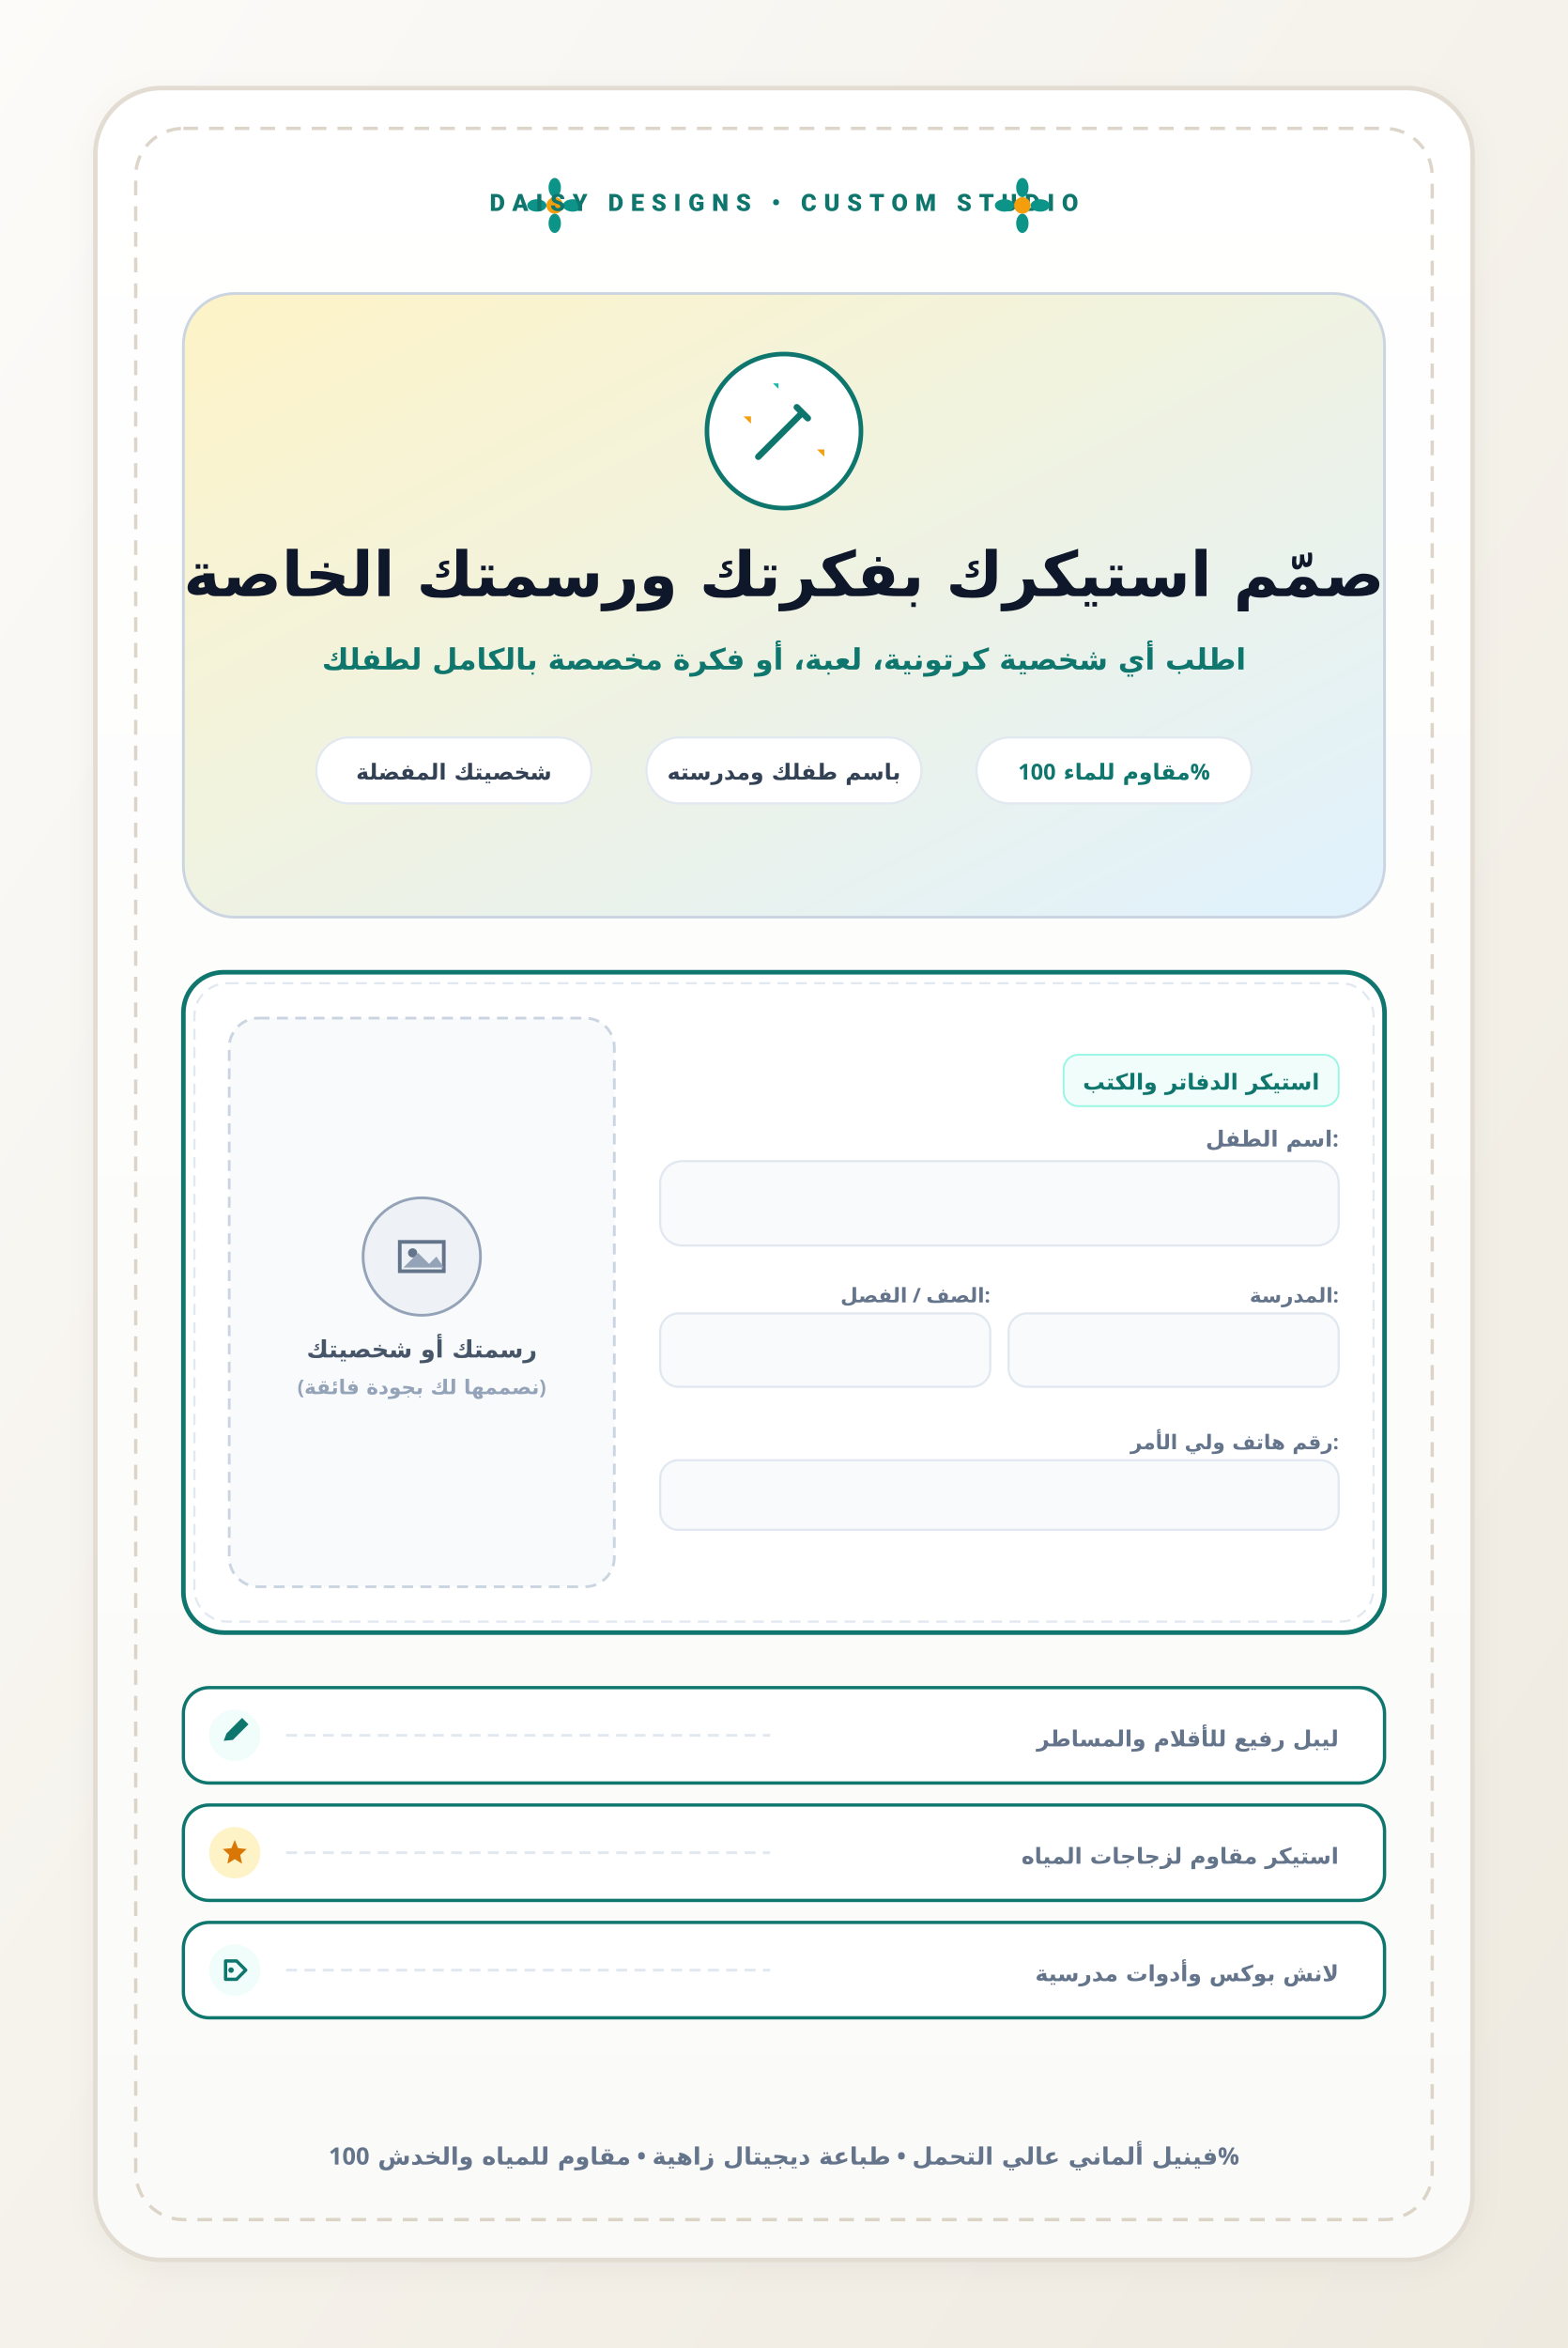
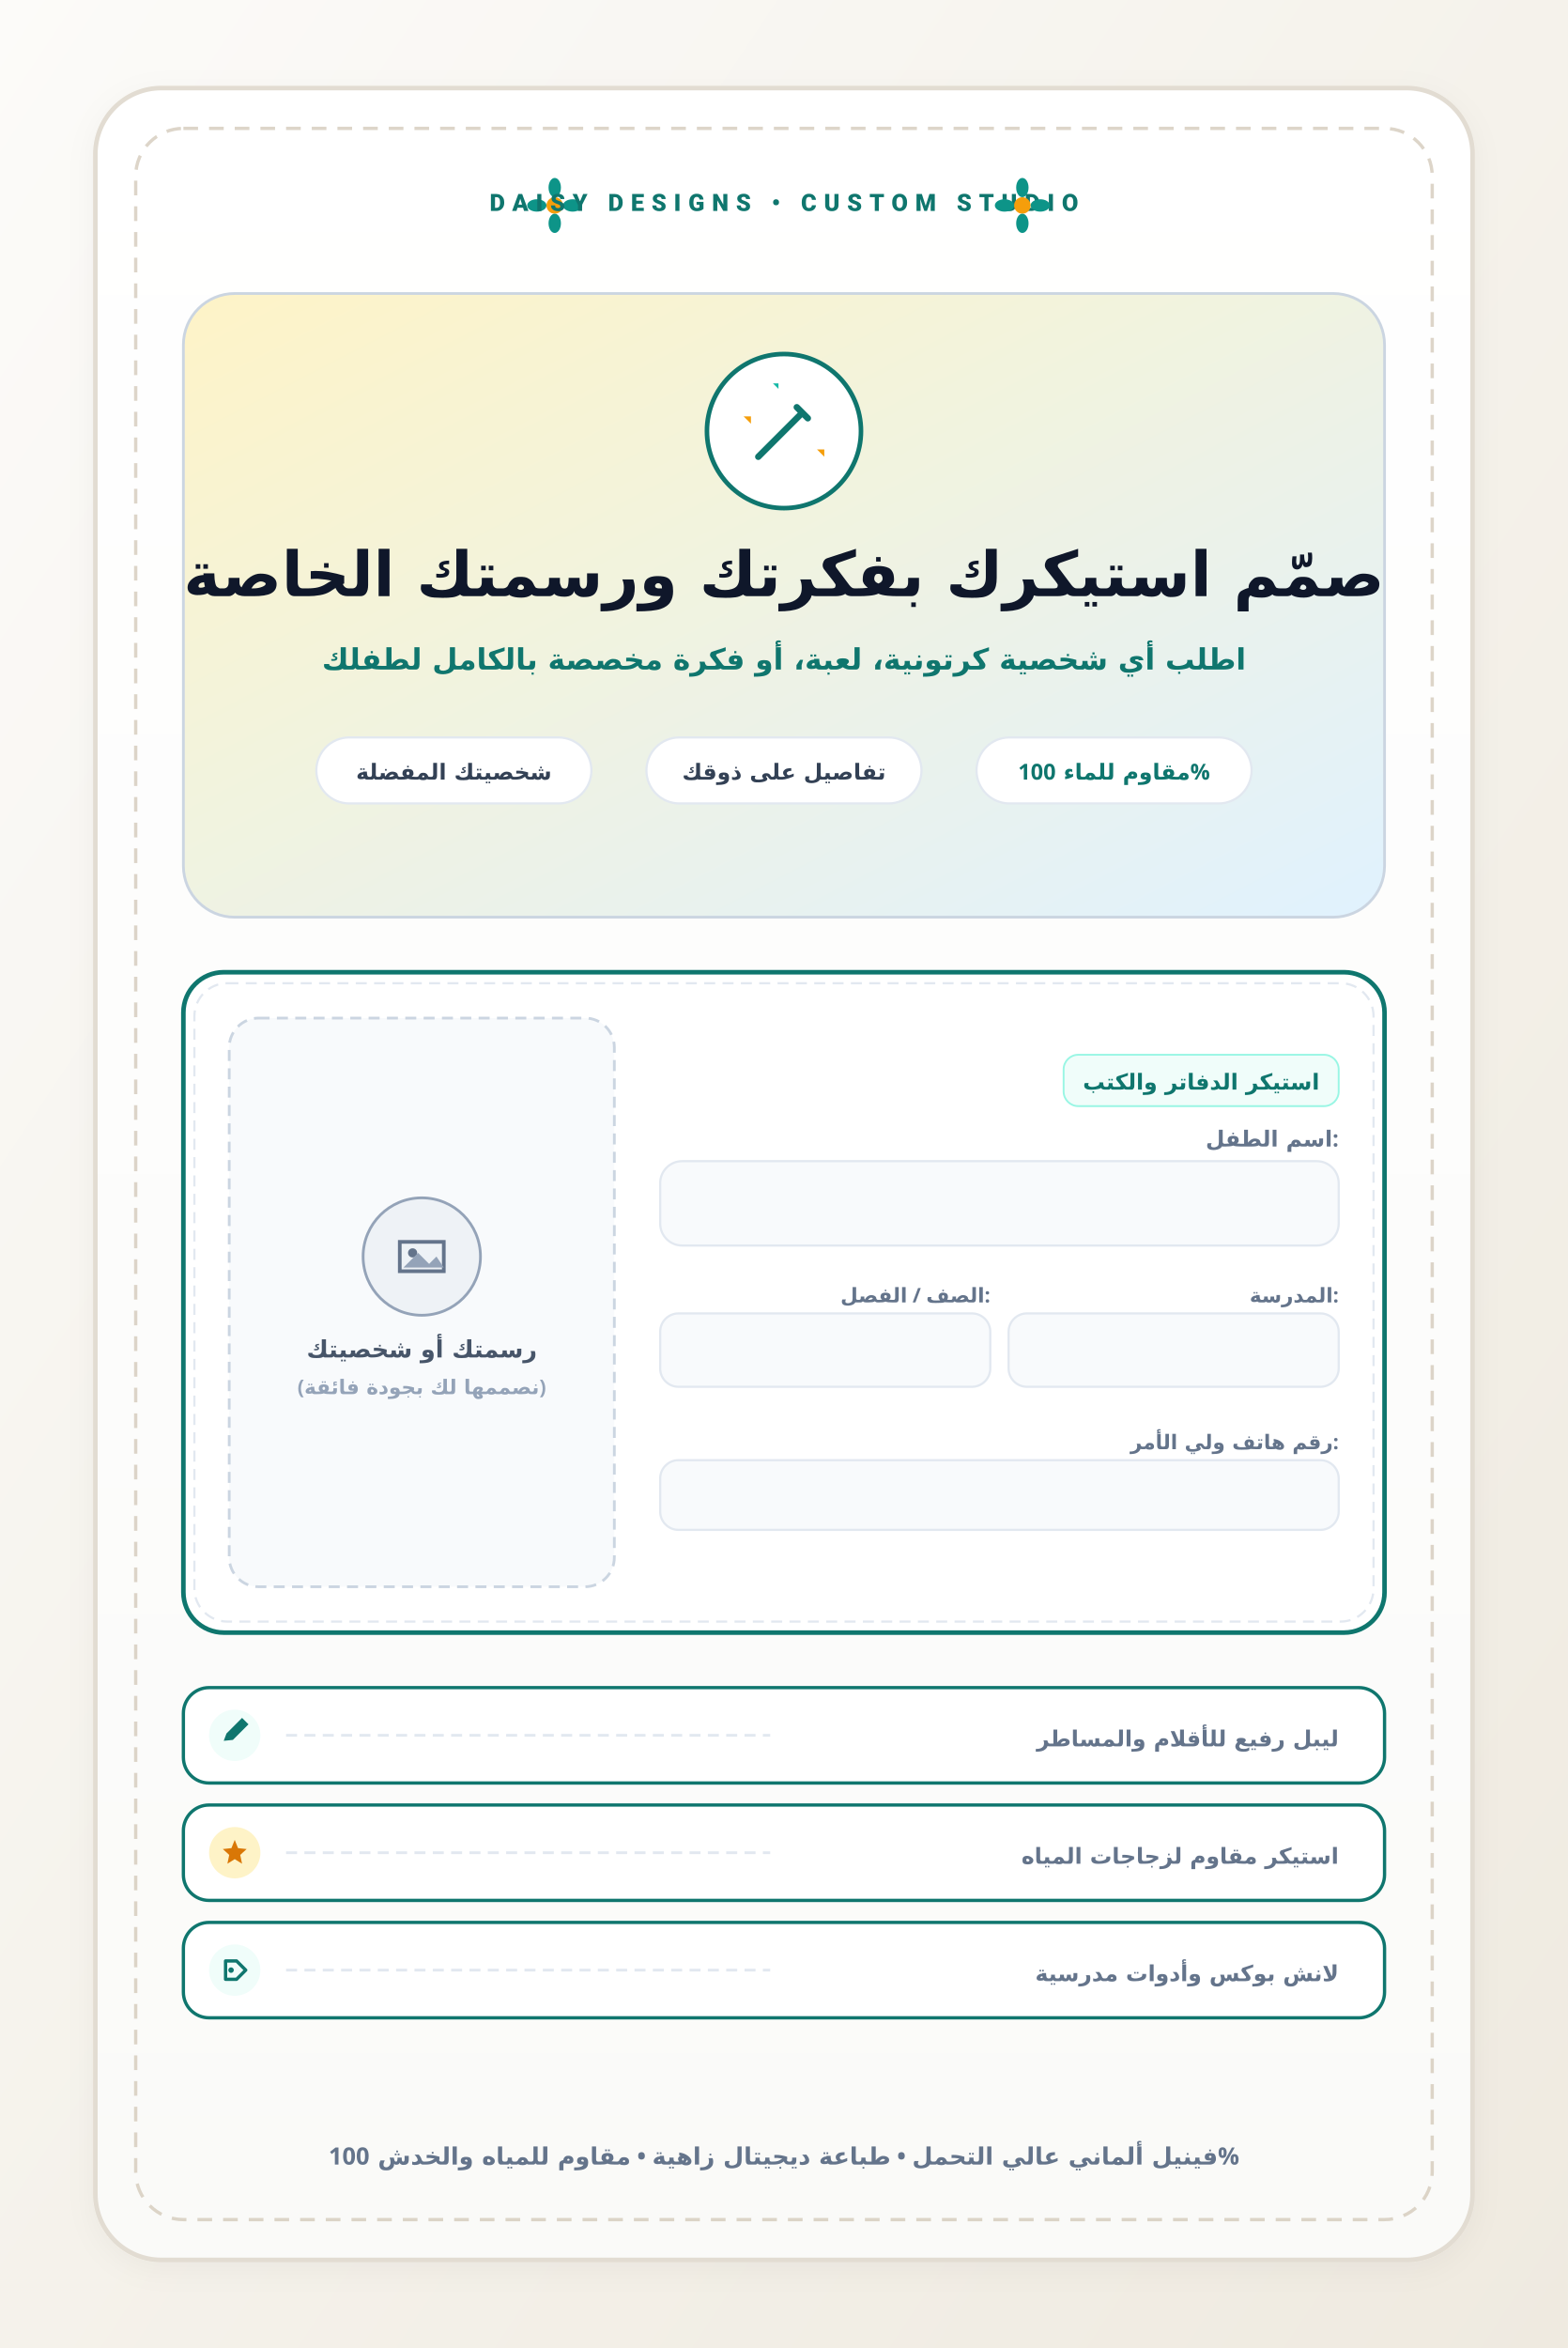
<svg xmlns="http://www.w3.org/2000/svg" viewBox="0 0 855 1280" width="855" height="1280">
  <defs>
    <linearGradient id="bgGrad" x1="0%" y1="0%" x2="100%" y2="100%">
      <stop offset="0%" stop-color="#FCFBF9" />
      <stop offset="50%" stop-color="#F5F2EB" />
      <stop offset="100%" stop-color="#EFEAE0" />
    </linearGradient>
    <linearGradient id="sheetGrad" x1="0%" y1="0%" x2="0%" y2="100%">
      <stop offset="0%" stop-color="#FFFFFF" />
      <stop offset="100%" stop-color="#FAFAF8" />
    </linearGradient>
    <linearGradient id="tealGrad" x1="0%" y1="0%" x2="100%" y2="100%">
      <stop offset="0%" stop-color="#0f766e" />
      <stop offset="100%" stop-color="#14b8a6" />
    </linearGradient>
    <linearGradient id="goldGrad" x1="0%" y1="0%" x2="100%" y2="100%">
      <stop offset="0%" stop-color="#d97706" />
      <stop offset="100%" stop-color="#f59e0b" />
    </linearGradient>
    <linearGradient id="badgeGrad" x1="0%" y1="0%" x2="100%" y2="100%">
      <stop offset="0%" stop-color="#fef3c7" />
      <stop offset="100%" stop-color="#e0f2fe" />
    </linearGradient>
    <filter id="cardShadow" x="-10%" y="-5%" width="120%" height="115%" filterUnits="userSpaceOnUse">
      <feDropShadow dx="0" dy="18" stdDeviation="22" flood-color="#1e293b" flood-opacity="0.08" />
      <feDropShadow dx="0" dy="4" stdDeviation="8" flood-color="#1e293b" flood-opacity="0.04" />
    </filter>
    <filter id="pillShadow" x="-10%" y="-10%" width="120%" height="125%" filterUnits="userSpaceOnUse">
      <feDropShadow dx="0" dy="6" stdDeviation="8" flood-color="#0f766e" flood-opacity="0.15" />
    </filter>
  </defs>
  <rect width="855" height="1280" fill="url(#bgGrad)" />
  <g opacity="0.35">
    <circle cx="100" cy="120" r="4" fill="#0f766e" />
    <circle cx="750" cy="140" r="5" fill="#f59e0b" />
    <circle cx="80" cy="650" r="3.5" fill="#f59e0b" />
    <circle cx="780" cy="850" r="4.5" fill="#0f766e" />
    <circle cx="120" cy="1180" r="4" fill="#f59e0b" />
    <circle cx="740" cy="1160" r="5" fill="#0f766e" />
  </g>
  <g filter="url(#cardShadow)">
    <rect x="52" y="48" width="751" height="1184" rx="36" fill="url(#sheetGrad)" stroke="#E2DCD2" stroke-width="2.5" />
  </g>
  <rect x="74" y="70" width="707" height="1140" rx="26" fill="none" stroke="#D1C7B7" stroke-width="1.8" stroke-dasharray="8 6" opacity="0.75" />
  <g transform="translate(427.5, 115)" text-anchor="middle">
    <g transform="translate(-140, -18) scale(0.75)">
      <circle cx="20" cy="20" r="6" fill="#F59E0B" />
      <ellipse cx="20" cy="7" rx="4.5" ry="7" fill="#0D9488" />
      <ellipse cx="20" cy="33" rx="4.5" ry="7" fill="#0D9488" />
      <ellipse cx="7" cy="20" rx="7" ry="4.5" fill="#0D9488" />
      <ellipse cx="33" cy="20" rx="7" ry="4.5" fill="#0D9488" />
    </g>
    <text font-family="system-ui, -apple-system, 'Segoe UI', Roboto, sans-serif" font-size="13" font-weight="800" fill="#0F766E" letter-spacing="4">
      DAISY DESIGNS • CUSTOM STUDIO
    </text>
    <g transform="translate(115, -18) scale(0.75)">
      <circle cx="20" cy="20" r="6" fill="#F59E0B" />
      <ellipse cx="20" cy="7" rx="4.5" ry="7" fill="#0D9488" />
      <ellipse cx="20" cy="33" rx="4.5" ry="7" fill="#0D9488" />
      <ellipse cx="7" cy="20" rx="7" ry="4.5" fill="#0D9488" />
      <ellipse cx="33" cy="20" rx="7" ry="4.5" fill="#0D9488" />
    </g>
  </g>
  <g transform="translate(100, 160)">
    <rect width="655" height="340" rx="28" fill="url(#badgeGrad)" stroke="#CBD5E1" stroke-width="1.5" />
    <g transform="translate(327.5, 75)">
      <circle cx="0" cy="0" r="42" fill="#FFFFFF" stroke="#0F766E" stroke-width="2.5" />
      <path d="M-14 14 L10 -10 M7 -13 L13 -7" stroke="#0F766E" stroke-width="3.5" stroke-linecap="round" />
      <path d="M-22 -8 L-18 -8 L-18 -12 L-18 -8 L-14 -8 L-18 -8 L-18 -4 Z" fill="#F59E0B" />
      <path d="M18 10 L22 10 L22 6 L22 10 L26 10 L22 10 L22 14 Z" fill="#F59E0B" />
      <path d="M-6 -26 L-3 -26 L-3 -29 L-3 -26 L0 -26 L-3 -26 L-3 -23 Z" fill="#14B8A6" />
    </g>
    <text x="327.5" y="165" font-family="'Cairo', system-ui, -apple-system, sans-serif" font-size="34" font-weight="900" fill="#0F172A" text-anchor="middle">
      صمّم استيكرك بفكرتك ورسمتك الخاصة
    </text>
    <text x="327.5" y="205" font-family="'Cairo', system-ui, -apple-system, sans-serif" font-size="16" font-weight="700" fill="#0F766E" text-anchor="middle">
      اطلب أي شخصية كرتونية، لعبة، أو فكرة مخصصة بالكامل لطفلك
    </text>
    <g transform="translate(327.5, 260)" text-anchor="middle">
      <g transform="translate(-180, 0)">
        <rect x="-75" y="-18" width="150" height="36" rx="18" fill="#FFFFFF" stroke="#E2E8F0" stroke-width="1.2" />
        <text y="5" font-family="'Cairo', system-ui, sans-serif" font-size="12" font-weight="800" fill="#334155">شخصيتك المفضلة</text>
      </g>
      <g transform="translate(0, 0)">
        <rect x="-75" y="-18" width="150" height="36" rx="18" fill="#FFFFFF" stroke="#E2E8F0" stroke-width="1.2" />
-         <text y="5" font-family="'Cairo', system-ui, sans-serif" font-size="12" font-weight="800" fill="#334155">باسم طفلك ومدرسته</text>
+         <text y="5" font-family="'Cairo', system-ui, sans-serif" font-size="12" font-weight="800" fill="#334155">تفاصيل على ذوقك</text>
      </g>
      <g transform="translate(180, 0)">
        <rect x="-75" y="-18" width="150" height="36" rx="18" fill="#FFFFFF" stroke="#E2E8F0" stroke-width="1.2" />
        <text y="5" font-family="'Cairo', system-ui, sans-serif" font-size="12" font-weight="800" fill="#0F766E">مقاوم للماء 100%</text>
      </g>
    </g>
  </g>
  <g transform="translate(100, 530)">
    <rect width="655" height="360" rx="22" fill="#FFFFFF" stroke="#0F766E" stroke-width="2.5" />
    <rect x="6" y="6" width="643" height="348" rx="18" fill="none" stroke="#E2E8F0" stroke-width="1.2" stroke-dasharray="6 4" />
    <g transform="translate(25, 25)">
      <rect width="210" height="310" rx="16" fill="#F8FAFC" stroke="#CBD5E1" stroke-width="1.5" stroke-dasharray="6 4" />
      <g transform="translate(105, 130)" text-anchor="middle">
        <circle cx="0" cy="0" r="32" fill="#EEF2F6" stroke="#94A3B8" stroke-width="1.5" />
        <path d="M-12 -8 L12 -8 L12 8 L-12 8 Z" fill="none" stroke="#64748B" stroke-width="2" />
        <circle cx="-5" cy="-2" r="2.5" fill="#64748B" />
        <path d="M-10 6 L-2 -2 L4 4 L8 0 L12 6 Z" fill="#94A3B8" />
        <text y="55" font-family="'Cairo', system-ui, sans-serif" font-size="13" font-weight="800" fill="#475569">
          رسمتك أو شخصيتك
        </text>
        <text y="75" font-family="'Cairo', system-ui, sans-serif" font-size="11" font-weight="600" fill="#94A3B8">
          (نصممها لك بجودة فائقة)
        </text>
      </g>
    </g>
    <g transform="translate(260, 45)" text-anchor="end">
      <rect x="220" y="0" width="150" height="28" rx="8" fill="#F0FDFA" stroke="#99F6E4" stroke-width="1" />
      <text x="295" y="19" font-family="'Cairo', system-ui, sans-serif" font-size="12" font-weight="800" fill="#0F766E" text-anchor="middle">
        استيكر الدفاتر والكتب
      </text>
      <g transform="translate(370, 50)">
        <text x="0" y="0" font-family="'Cairo', system-ui, sans-serif" font-size="12" font-weight="700" fill="#64748B">اسم الطفل:</text>
        <rect x="-370" y="8" width="370" height="46" rx="12" fill="#F8FAFC" stroke="#E2E8F0" stroke-width="1.2" />
      </g>
      <g transform="translate(370, 135)">
        <g transform="translate(0, 0)">
          <text x="0" y="0" font-family="'Cairo', system-ui, sans-serif" font-size="11" font-weight="700" fill="#64748B">المدرسة:</text>
          <rect x="-180" y="6" width="180" height="40" rx="10" fill="#F8FAFC" stroke="#E2E8F0" stroke-width="1.2" />
        </g>
        <g transform="translate(-190, 0)">
          <text x="0" y="0" font-family="'Cairo', system-ui, sans-serif" font-size="11" font-weight="700" fill="#64748B">الصف / الفصل:</text>
          <rect x="-180" y="6" width="180" height="40" rx="10" fill="#F8FAFC" stroke="#E2E8F0" stroke-width="1.2" />
        </g>
      </g>
      <g transform="translate(370, 215)">
        <text x="0" y="0" font-family="'Cairo', system-ui, sans-serif" font-size="11" font-weight="700" fill="#64748B">رقم هاتف ولي الأمر:</text>
        <rect x="-370" y="6" width="370" height="38" rx="10" fill="#F8FAFC" stroke="#E2E8F0" stroke-width="1.2" />
      </g>
    </g>
  </g>
  <g transform="translate(100, 920)">
    <g transform="translate(0, 0)">
      <rect width="655" height="52" rx="14" fill="#FFFFFF" stroke="#0F766E" stroke-width="1.8" />
      <circle cx="28" cy="26" r="14" fill="#F0FDFA" />
      <path d="M22 29 L23.5 25 L30 18.5 L33.5 22 L27 28.5 Z M30 18.5 L32 16.5 L35.5 20 L33.5 22 Z" fill="#0F766E" />
      <line x1="56" y1="26" x2="320" y2="26" stroke="#E2E8F0" stroke-width="1.5" stroke-dasharray="6 4" />
      <text x="630" y="32" font-family="'Cairo', system-ui, sans-serif" font-size="12" font-weight="700" fill="#64748B" text-anchor="end">
        ليبل رفيع للأقلام والمساطر
      </text>
    </g>
    <g transform="translate(0, 64)">
      <rect width="655" height="52" rx="14" fill="#FFFFFF" stroke="#0F766E" stroke-width="1.8" />
      <circle cx="28" cy="26" r="14" fill="#FEF3C7" />
      <path d="M28 19 L29.8 23.5 L34.5 24 L31 27.2 L32 32 L28 29.5 L24 32 L25 27.2 L21.5 24 L26.2 23.5 Z" fill="#D97706" />
      <line x1="56" y1="26" x2="320" y2="26" stroke="#E2E8F0" stroke-width="1.5" stroke-dasharray="6 4" />
      <text x="630" y="32" font-family="'Cairo', system-ui, sans-serif" font-size="12" font-weight="700" fill="#64748B" text-anchor="end">
        استيكر مقاوم لزجاجات المياه
      </text>
    </g>
    <g transform="translate(0, 128)">
      <rect width="655" height="52" rx="14" fill="#FFFFFF" stroke="#0F766E" stroke-width="1.8" />
      <circle cx="28" cy="26" r="14" fill="#F0FDFA" />
      <path d="M23 21 L29 21 L34 26 L29 31 L23 31 Z" fill="none" stroke="#0F766E" stroke-width="1.8" stroke-linejoin="round" />
      <circle cx="26" cy="26" r="1.5" fill="#0F766E" />
      <line x1="56" y1="26" x2="320" y2="26" stroke="#E2E8F0" stroke-width="1.5" stroke-dasharray="6 4" />
      <text x="630" y="32" font-family="'Cairo', system-ui, sans-serif" font-size="12" font-weight="700" fill="#64748B" text-anchor="end">
        لانش بوكس وأدوات مدرسية
      </text>
    </g>
  </g>
  <g transform="translate(427.5, 1180)" text-anchor="middle">
    <text font-family="'Cairo', system-ui, sans-serif" font-size="13" font-weight="800" fill="#64748B">
      فينيل ألماني عالي التحمل • طباعة ديجيتال زاهية • مقاوم للمياه والخدش 100%
    </text>
  </g>
</svg>
